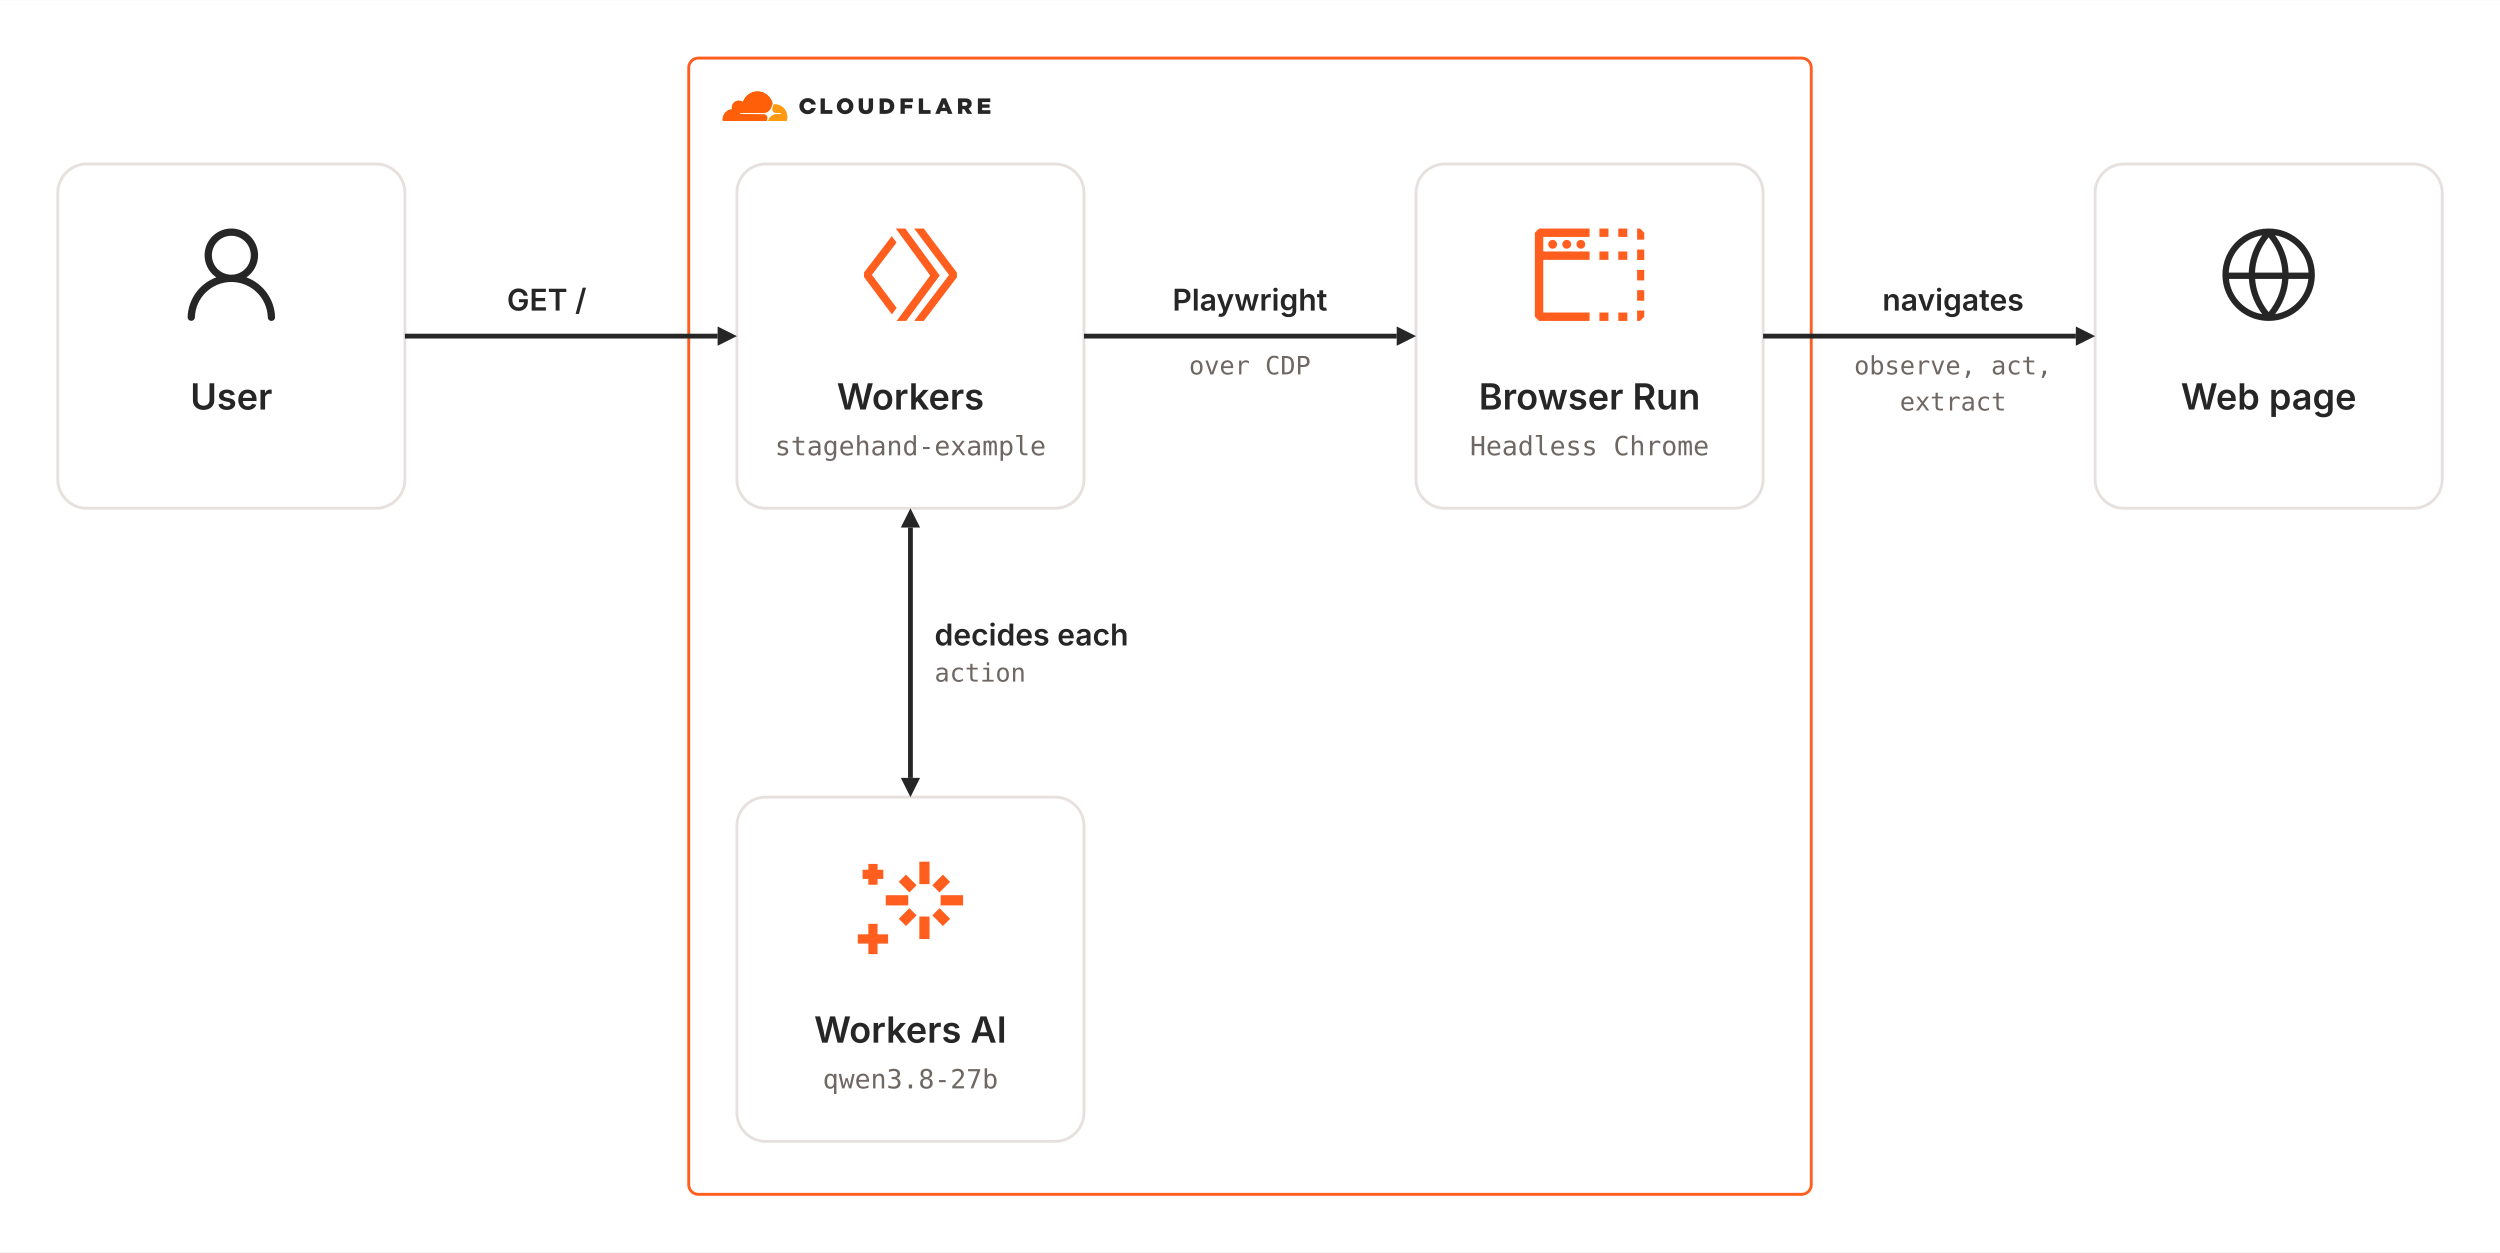
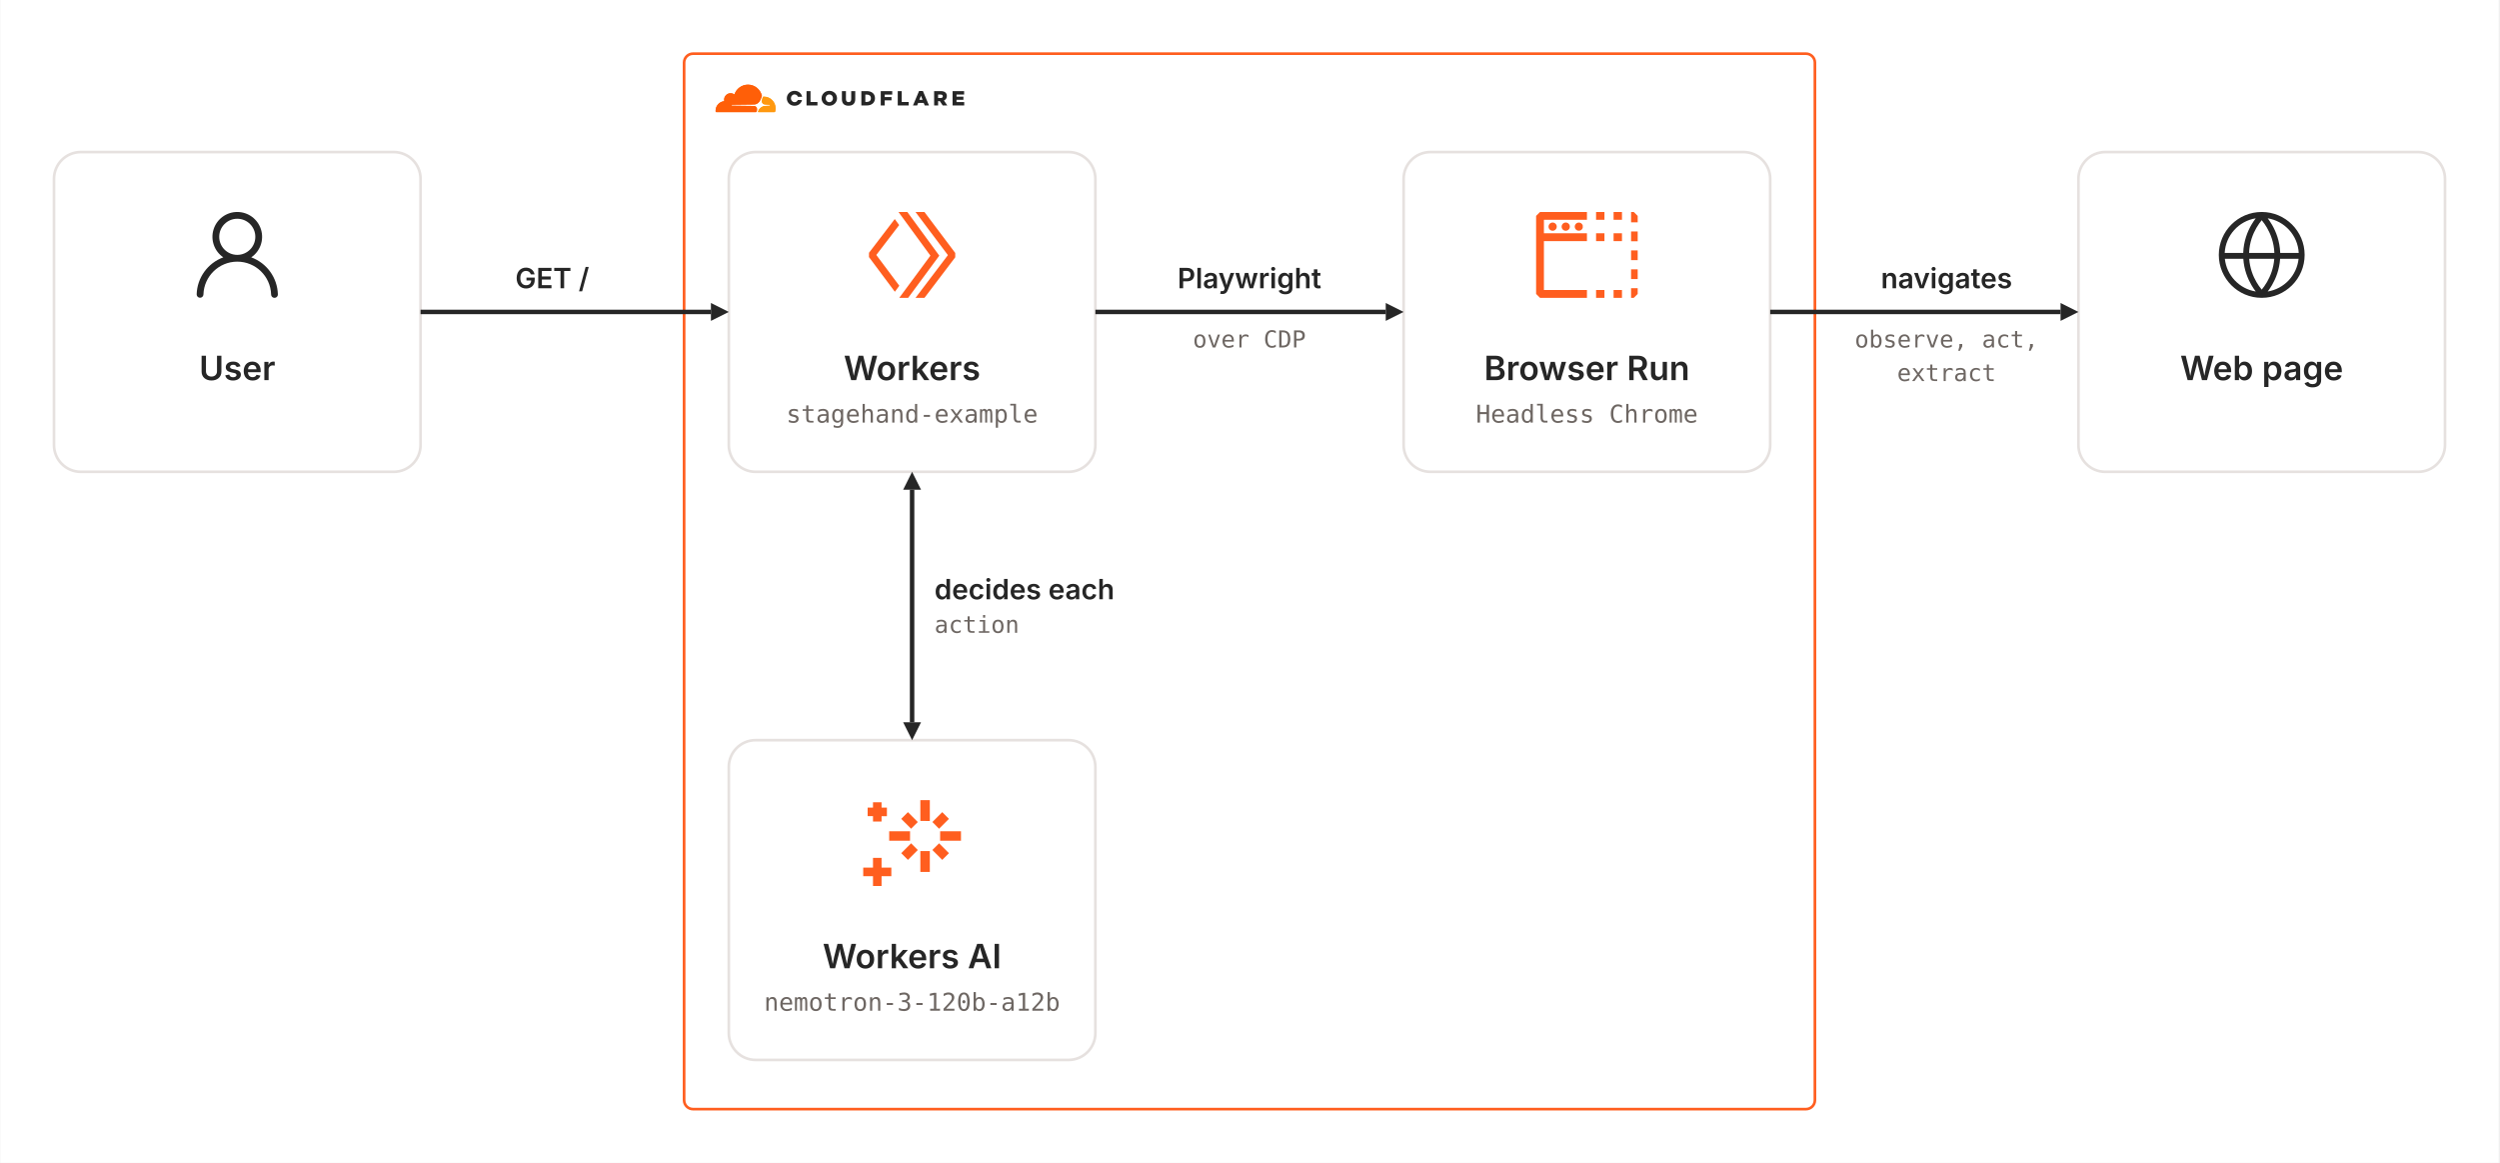
- <svg xmlns="http://www.w3.org/2000/svg" width="1038" height="520" viewBox="16.0 -4.0 1038.5 520.0" style="background:#FFFFFF" role="img">
-   <rect x="16.0" y="-4.0" width="1038.5" height="520.0" fill="#FFFFFF" />
-   <rect data-boundary="cloudflare" x="302.1" y="20.0" width="466.3" height="472.0" rx="4" fill="none" stroke="#FF5E1F" stroke-width="1.2" />
-   <svg width="27.02" height="12.28" fill="#FF5E1F" viewBox="0 0 66 30" id="ie604a4-1" x="316.1" y="33.86" preserveAspectRatio="xMidYMid meet" data-icon="" aria-hidden="true">
-     <g clip-path="url(#ie604a4-1-clip0_746_2)">
+ <svg xmlns="http://www.w3.org/2000/svg" width="1118" height="520" viewBox="16.0 -4.0 1117.7 520.0" style="background:#FFFFFF" role="img">
+   <rect x="16.0" y="-4.0" width="1117.7" height="520.0" fill="#FFFFFF" />
+   <rect data-boundary="cloudflare" x="321.9" y="20.0" width="505.9" height="472.0" rx="4" fill="none" stroke="#FF5E1F" stroke-width="1.2" />
+   <svg width="27.02" height="12.28" fill="#FF5E1F" viewBox="0 0 66 30" id="i096377-1" x="335.9" y="33.86" preserveAspectRatio="xMidYMid meet" data-icon="" aria-hidden="true">
+     <g clip-path="url(#i096377-1-clip0_746_2)">
      <path fill="#ff9910" d="M53.12 13.125c6.997 0 12.668 5.708 12.668 12.75 0 1.255-.18 2.468-.516 3.614a.72.72 0 0 1-.694.511H46.953a.375.375 0 0 1-.348-.51l.337-.882c1.076-2.833 4.146-5.154 6.987-5.29l5.384-.277a.543.543 0 0 0 .514-.544.543.543 0 0 0-.51-.544l-5.056-.299c-2.718-.14-4.046-2.56-3.315-5.081l.842-2.902a.72.72 0 0 1 .646-.527q.34-.02.686-.019" />
      <path fill="#ff5f08" d="M35.609 0c7.295 0 13.424 5.025 15.157 11.824.073.285.05.586-.054.862l-1.388 3.677c-1.076 2.833-3.842 5.29-6.97 5.29l-24.105.278a.533.533 0 0 0-.525.535c0 .293.234.531.524.535l23.765.316c2.724 0 4.046 2.56 3.316 5.081l-.307 1.061a.75.75 0 0 1-.716.541H.964a.71.71 0 0 1-.718-.646 11 11 0 0 1-.034-.854c0-5.476 4.166-9.973 9.482-10.456a7.2 7.2 0 0 1-.167-1.544c0-3.935 3.17-7.125 7.08-7.125 1.555 0 2.994.506 4.162 1.362C22.849 4.497 28.707 0 35.609 0" />
      <path fill="#ff9910" d="M53.12 13.125c6.997 0 12.668 5.708 12.668 12.75 0 1.255-.18 2.468-.516 3.614a.72.72 0 0 1-.694.511H46.953a.375.375 0 0 1-.348-.51l.337-.882c1.076-2.833 4.146-5.154 6.987-5.29l5.384-.277a.543.543 0 0 0 .514-.544.543.543 0 0 0-.51-.544l-5.056-.299c-2.718-.14-4.046-2.56-3.315-5.081l.842-2.902a.72.72 0 0 1 .646-.527q.34-.02.686-.019" />
      <path fill="#ff5f08" d="M35.609 0c7.295 0 13.424 5.025 15.157 11.824.073.285.05.586-.054.862l-1.388 3.677c-1.076 2.833-3.842 5.29-6.97 5.29l-24.105.278a.533.533 0 0 0-.525.535c0 .293.234.531.524.535l23.765.316c2.724 0 4.046 2.56 3.316 5.081l-.307 1.061a.75.75 0 0 1-.716.541H.964a.71.71 0 0 1-.718-.646 11 11 0 0 1-.034-.854c0-5.476 4.166-9.973 9.482-10.456a7.2 7.2 0 0 1-.167-1.544c0-3.935 3.17-7.125 7.08-7.125 1.555 0 2.994.506 4.162 1.362C22.849 4.497 28.707 0 35.609 0" />
    </g>
    <defs>
-       <clipPath id="ie604a4-1-clip0_746_2">
+       <clipPath id="i096377-1-clip0_746_2">
        <path fill="#fff" d="M0 0h66v30H0z" />
      </clipPath>
    </defs>
  </svg>
-   <svg viewBox="0 0 719 59" fill="#262626" id="ie604a4-2" x="348.03" y="36.62" width="82.31" height="6.75" preserveAspectRatio="xMidYMid meet" data-icon="" aria-hidden="true">
+   <svg viewBox="0 0 719 59" fill="#262626" id="i096377-2" x="367.83" y="36.62" width="82.31" height="6.75" preserveAspectRatio="xMidYMid meet" data-icon="" aria-hidden="true">
    <path d="M77.102 1.1H92.701V43.6H119.802V57.2H77.102V1.1Z" fill="#262626" />
    <path d="M135.898 29.3V29.2C135.898 13.1 148.898 0 166.198 0C183.498 0 196.298 12.9 196.298 29V29.2C196.298 45.3 183.298 58.4 165.998 58.4C148.798 58.3 135.898 45.4 135.898 29.3ZM180.498 29.3V29.2C180.498 21.1 174.698 14.1 166.098 14.1C157.598 14.1 151.898 21 151.898 29.1V29.3C151.898 37.4 157.698 44.4 166.198 44.4C174.798 44.3 180.498 37.4 180.498 29.3Z" fill="#262626" />
    <path d="M215.398 32.6V1.1H231.198V32.3C231.198 40.4 235.298 44.2 241.498 44.2C247.698 44.2 251.798 40.5 251.798 32.7V1.1H267.598V32.2C267.598 50.3 257.298 58.2 241.298 58.2C225.398 58.3 215.398 50.2 215.398 32.6Z" fill="#262626" />
    <path d="M291.398 1.1H313.098C333.098 1.1 344.798 12.6 344.798 28.8V29C344.798 45.2 332.998 57.2 312.798 57.2H291.498L291.398 1.1ZM313.298 43.4C322.598 43.4 328.798 38.3 328.798 29.2V29C328.798 20 322.598 14.8 313.298 14.8H306.998V43.3L313.298 43.4Z" fill="#262626" />
    <path d="M367.297 1.1H412.197V14.8H382.797V24.3H409.397V37.2H382.797V57.2H367.297V1.1Z" fill="#262626" />
    <path d="M433.797 1.1H449.297V43.6H476.497V57.2H433.797V1.1Z" fill="#262626" />
    <path d="M517.097 0.699H532.097L555.997 57.199H539.297L535.197 47.199H513.597L509.597 57.199H493.297L517.097 0.699ZM530.797 35.099L524.597 19.199L518.297 35.099H530.797Z" fill="#262626" />
    <path d="M576 1.1H602.5C611.1 1.1 617 3.3 620.8 7.2C624.1 10.4 625.8 14.7 625.8 20.3V20.5C625.8 29.1 621.2 34.8 614.3 37.7L627.7 57.3H609.7L598.4 40.3H591.6V57.3H576.1L576 1.1ZM601.8 28.1C607.1 28.1 610.1 25.5 610.1 21.5V21.2C610.1 16.8 606.9 14.6 601.7 14.6H591.5V28.1H601.8Z" fill="#262626" />
    <path d="M648.203 1.1H693.303V14.4H663.603V22.8H690.503V35.1H663.603V44H693.703V57.2H648.203V1.1Z" fill="#262626" />
    <path d="M43.1 35.9C40.9 40.8 36.3 44.3 30.3 44.3C21.8 44.3 16 37.2 16 29.2V29C16 20.9 21.7 14 30.2 14C36.6 14 41.5 17.9 43.5 23.3H59.9C57.3 9.9 45.5 0 30.3 0C13 0 0 13.1 0 29.2V29.4C0 45.5 12.8 58.4 30.1 58.4C44.9 58.4 56.5 48.8 59.5 36L43.1 35.9Z" fill="#262626" />
  </svg>
  <g data-node-id="user">
-     <rect x="40.0" y="64.0" width="144.2" height="143.0" rx="12" fill="#FFFFFF" stroke="#E6E1DF" stroke-width="1.2" />
-     <svg width="48.46" height="48.46" viewBox="0 0 24 24" id="ie604a4-3" x="87.87" y="85.75" preserveAspectRatio="xMidYMid meet" data-icon="" aria-hidden="true" fill="#262626">
+     <rect x="40.0" y="64.0" width="164.0" height="143.0" rx="12" fill="#FFFFFF" stroke="#E6E1DF" stroke-width="1.2" />
+     <svg width="48.46" height="48.46" viewBox="0 0 24 24" id="i096377-3" x="97.77" y="85.75" preserveAspectRatio="xMidYMid meet" data-icon="" aria-hidden="true" fill="#262626">
      <path d="M12 2.5a5.5 5.5 0 0 1 3.096 10.047 9.005 9.005 0 0 1 5.9 8.181.75.75 0 1 1-1.499.044 7.5 7.5 0 0 0-14.993 0 .75.75 0 0 1-1.5-.045 9.005 9.005 0 0 1 5.9-8.18A5.5 5.5 0 0 1 12 2.5ZM8 8a4 4 0 1 0 8 0 4 4 0 0 0-8 0Z" />
    </svg>
-     <text x="112.1" y="166.0" font-family="'Inter Variable', 'Inter', system-ui, -apple-system, 'Segoe UI', Roboto, sans-serif" font-size="15" fill="#262626" font-weight="600" text-anchor="middle">User</text>
+     <text x="122.0" y="166.0" font-family="'Inter Variable', 'Inter', system-ui, -apple-system, 'Segoe UI', Roboto, sans-serif" font-size="15" fill="#262626" font-weight="600" text-anchor="middle">User</text>
  </g>
  <g data-node-id="worker">
-     <rect x="322.1" y="64.0" width="144.2" height="143.0" rx="12" fill="#FFFFFF" stroke="#E6E1DF" stroke-width="1.2" />
-     <svg width="48.25" height="48.25" viewBox="1.379 1.886 45.235 45.235" id="ie604a4-4" x="370.08" y="85.88" preserveAspectRatio="xMidYMid meet" data-icon="" aria-hidden="true" fill="#FF5E1F">
+     <rect x="341.9" y="64.0" width="164.0" height="143.0" rx="12" fill="#FFFFFF" stroke="#E6E1DF" stroke-width="1.2" />
+     <svg width="48.25" height="48.25" viewBox="1.379 1.886 45.235 45.235" id="i096377-4" x="399.78" y="85.88" preserveAspectRatio="xMidYMid meet" data-icon="" aria-hidden="true" fill="#FF5E1F">
      <path d="m18.63 37.418-9.645-12.9 9.592-12.533-1.852-2.527L5.917 23.595l-.015 1.808 10.86 14.542z" />
      <path d="M21.997 6.503h-3.712l13.387 18.3-13.072 17.7h3.735L35.4 24.81z" />
      <path d="M29.175 6.503h-3.758l13.598 18.082-13.598 17.918h3.765l12.908-17.01v-1.808z" />
    </svg>
-     <text x="394.2" y="166.0" font-family="'Inter Variable', 'Inter', system-ui, -apple-system, 'Segoe UI', Roboto, sans-serif" font-size="15" fill="#262626" font-weight="600" text-anchor="middle">Workers</text>
-     <text x="394.2" y="185.0" font-family="'JetBrains Mono Variable', 'JetBrains Mono', ui-monospace, 'Cascadia Code', 'Source Code Pro', Menlo, Consolas, monospace" font-size="11" fill="#6E6763" font-weight="400" text-anchor="middle">stagehand-example</text>
+     <text x="423.9" y="166.0" font-family="'Inter Variable', 'Inter', system-ui, -apple-system, 'Segoe UI', Roboto, sans-serif" font-size="15" fill="#262626" font-weight="600" text-anchor="middle">Workers</text>
+     <text x="423.9" y="185.0" font-family="'JetBrains Mono Variable', 'JetBrains Mono', ui-monospace, 'Cascadia Code', 'Source Code Pro', Menlo, Consolas, monospace" font-size="11" fill="#6E6763" font-weight="400" text-anchor="middle">stagehand-example</text>
  </g>
  <g data-node-id="browser">
-     <rect x="604.2" y="64.0" width="144.2" height="143.0" rx="12" fill="#FFFFFF" stroke="#E6E1DF" stroke-width="1.2" />
-     <svg width="56.81" height="56.81" viewBox="-0.455 0.175 64.95 64.95" id="ie604a4-5" x="647.89" y="81.59" preserveAspectRatio="xMidYMid meet" data-icon="" aria-hidden="true" fill="#FF5E1F">
+     <rect x="643.8" y="64.0" width="164.0" height="143.0" rx="12" fill="#FFFFFF" stroke="#E6E1DF" stroke-width="1.2" />
+     <svg width="56.81" height="56.81" viewBox="-0.455 0.175 64.95 64.95" id="i096377-5" x="697.39" y="81.59" preserveAspectRatio="xMidYMid meet" data-icon="" aria-hidden="true" fill="#FF5E1F">
      <path d="M23.3 18.2a2.1 2.1 0 1 1-4.2 0 2.1 2.1 0 0 1 4.2 0m-6.7 0a2.1 2.1 0 1 1-4.2 0 2.1 2.1 0 0 1 4.2 0m13.3-.61a2.1 2.1 0 1 0 0 1.22zm28.1-1.6V12.7l-2-2h-1.39v5.29zm0 9.67v-4.99h-3.39v4.99zm0 9.67v-4.99h-3.39v4.99zM58 45v-4.99h-3.39V45zm-3.39 9.6H56l2-2v-2.93h-3.39zm-17.9-4H41v4h-4.29zm8.96 0h4.29v4h-4.29zm-8.96-29H41v4h-4.29zm8.96 0h4.29v4h-4.29zm4.29-6.9h-4.29v-4h4.29zm-8.96 0h-4.29v-4H41zm-8.96-4h-24l-2 2v39.9l2 2h24v-4h-22v-25h22v-4h-22v-6.9h22z" />
    </svg>
-     <text x="676.3" y="166.0" font-family="'Inter Variable', 'Inter', system-ui, -apple-system, 'Segoe UI', Roboto, sans-serif" font-size="15" fill="#262626" font-weight="600" text-anchor="middle">Browser Run</text>
-     <text x="676.3" y="185.0" font-family="'JetBrains Mono Variable', 'JetBrains Mono', ui-monospace, 'Cascadia Code', 'Source Code Pro', Menlo, Consolas, monospace" font-size="11" fill="#6E6763" font-weight="400" text-anchor="middle">Headless Chrome</text>
+     <text x="725.8" y="166.0" font-family="'Inter Variable', 'Inter', system-ui, -apple-system, 'Segoe UI', Roboto, sans-serif" font-size="15" fill="#262626" font-weight="600" text-anchor="middle">Browser Run</text>
+     <text x="725.8" y="185.0" font-family="'JetBrains Mono Variable', 'JetBrains Mono', ui-monospace, 'Cascadia Code', 'Source Code Pro', Menlo, Consolas, monospace" font-size="11" fill="#6E6763" font-weight="400" text-anchor="middle">Headless Chrome</text>
  </g>
  <g data-node-id="page">
-     <rect x="886.3" y="64.0" width="144.2" height="143.0" rx="12" fill="#FFFFFF" stroke="#E6E1DF" stroke-width="1.2" />
-     <svg width="41.89" height="41.89" viewBox="0 0 24 24" id="ie604a4-6" x="937.45" y="89.05" preserveAspectRatio="xMidYMid meet" data-icon="" aria-hidden="true" fill="#262626">
+     <rect x="945.7" y="64.0" width="164.0" height="143.0" rx="12" fill="#FFFFFF" stroke="#E6E1DF" stroke-width="1.2" />
+     <svg width="41.89" height="41.89" viewBox="0 0 24 24" id="i096377-6" x="1006.75" y="89.05" preserveAspectRatio="xMidYMid meet" data-icon="" aria-hidden="true" fill="#262626">
      <path d="M12 1c6.075 0 11 4.925 11 11s-4.925 11-11 11S1 18.075 1 12 5.925 1 12 1Zm3.241 10.5v-.001c-.1-2.708-.992-4.904-1.89-6.452a13.919 13.919 0 0 0-1.304-1.88L12 3.11l-.047.059c-.354.425-.828 1.06-1.304 1.88-.898 1.547-1.79 3.743-1.89 6.451Zm-12.728 0h4.745c.1-3.037 1.1-5.49 2.093-7.204.39-.672.78-1.233 1.119-1.673C6.11 3.329 2.746 7 2.513 11.5Zm18.974 0C21.254 7 17.89 3.329 13.53 2.623c.339.44.729 1.001 1.119 1.673.993 1.714 1.993 4.167 2.093 7.204ZM8.787 13c.182 2.478 1.02 4.5 1.862 5.953.382.661.818 1.29 1.304 1.88l.047.057.047-.059c.354-.425.828-1.06 1.304-1.88.842-1.451 1.679-3.471 1.862-5.951Zm-1.504 0H2.552a9.505 9.505 0 0 0 7.918 8.377 15.773 15.773 0 0 1-1.119-1.673C8.413 18.085 7.47 15.807 7.283 13Zm9.434 0c-.186 2.807-1.13 5.085-2.068 6.704-.39.672-.78 1.233-1.118 1.673A9.506 9.506 0 0 0 21.447 13Z" />
    </svg>
-     <text x="958.4" y="166.0" font-family="'Inter Variable', 'Inter', system-ui, -apple-system, 'Segoe UI', Roboto, sans-serif" font-size="15" fill="#262626" font-weight="600" text-anchor="middle">Web page</text>
+     <text x="1027.7" y="166.0" font-family="'Inter Variable', 'Inter', system-ui, -apple-system, 'Segoe UI', Roboto, sans-serif" font-size="15" fill="#262626" font-weight="600" text-anchor="middle">Web page</text>
  </g>
  <g data-node-id="ai">
-     <rect x="322.1" y="327.0" width="144.2" height="143.0" rx="12" fill="#FFFFFF" stroke="#E6E1DF" stroke-width="1.2" />
-     <svg aria-hidden="true" width="54.67" height="54.67" viewBox="-1.375 -1.29 18.75 18.75" id="ie604a4-7" x="366.87" y="345.67" preserveAspectRatio="xMidYMid meet" data-icon="" fill="#FF5E1F">
+     <rect x="341.9" y="327.0" width="164.0" height="143.0" rx="12" fill="#FFFFFF" stroke="#E6E1DF" stroke-width="1.2" />
+     <svg aria-hidden="true" width="54.67" height="54.67" viewBox="-1.375 -1.29 18.75 18.75" id="i096377-7" x="396.57" y="345.67" preserveAspectRatio="xMidYMid meet" data-icon="" fill="#FF5E1F">
      <path d="M10.72 1.5H9.265v3.198l1.455.004zM7.36 3.347l1.516 1.517-1.032 1.025-1.513-1.513 1.03-1.029ZM4.485 6.28h3.202l-.005 1.455H4.485zm1.848 3.36 1.515-1.516 1.026 1.032-1.512 1.512-1.03-1.029Zm2.932 2.875V9.313l1.455.005v3.197zm3.36-1.845-1.517-1.517 1.032-1.026 1.514 1.514zM15.5 7.735h-3.202l.005-1.455H15.5zm-1.847-3.359-1.516 1.516-1.025-1.032 1.513-1.513 1.028 1.03ZM2 1.829v.82h-.822v1.315H2v.821h1.314v-.82h.821V2.65h-.821v-.821zm0 12.842v-1.5H.5v-1.314H2v-1.499h1.314v1.499h1.5v1.314h-1.5v1.5z" />
    </svg>
-     <text x="394.2" y="429.0" font-family="'Inter Variable', 'Inter', system-ui, -apple-system, 'Segoe UI', Roboto, sans-serif" font-size="15" fill="#262626" font-weight="600" text-anchor="middle">Workers AI</text>
-     <text x="394.2" y="448.0" font-family="'JetBrains Mono Variable', 'JetBrains Mono', ui-monospace, 'Cascadia Code', 'Source Code Pro', Menlo, Consolas, monospace" font-size="11" fill="#6E6763" font-weight="400" text-anchor="middle">qwen3.8-27b</text>
+     <text x="423.9" y="429.0" font-family="'Inter Variable', 'Inter', system-ui, -apple-system, 'Segoe UI', Roboto, sans-serif" font-size="15" fill="#262626" font-weight="600" text-anchor="middle">Workers AI</text>
+     <text x="423.9" y="448.0" font-family="'JetBrains Mono Variable', 'JetBrains Mono', ui-monospace, 'Cascadia Code', 'Source Code Pro', Menlo, Consolas, monospace" font-size="11" fill="#6E6763" font-weight="400" text-anchor="middle">nemotron-3-120b-a12b</text>
  </g>
  <g data-edge-from="user" data-edge-to="worker">
-     <polyline points="184.2,135.5 314.1,135.5" fill="none" stroke="#262626" stroke-width="2" stroke-linejoin="miter" />
-     <polygon points="322.1,135.5 314.1,131.5 314.1,139.5" fill="#262626" />
-     <text x="243.1" y="124.9" font-family="'Inter Variable', 'Inter', system-ui, -apple-system, 'Segoe UI', Roboto, sans-serif" font-size="12.5" fill="#262626" font-weight="600" text-anchor="middle">GET /</text>
+     <polyline points="204,135.5 333.9,135.5" fill="none" stroke="#262626" stroke-width="2" stroke-linejoin="miter" />
+     <polygon points="341.9,135.5 333.9,131.5 333.9,139.5" fill="#262626" />
+     <text x="262.9" y="124.9" font-family="'Inter Variable', 'Inter', system-ui, -apple-system, 'Segoe UI', Roboto, sans-serif" font-size="12.5" fill="#262626" font-weight="600" text-anchor="middle">GET /</text>
  </g>
  <g data-edge-from="worker" data-edge-to="browser">
-     <polyline points="466.3,135.5 596.2,135.5" fill="none" stroke="#262626" stroke-width="2" stroke-linejoin="miter" />
-     <polygon points="604.2,135.5 596.2,131.5 596.2,139.5" fill="#262626" />
-     <text x="535.2" y="124.9" font-family="'Inter Variable', 'Inter', system-ui, -apple-system, 'Segoe UI', Roboto, sans-serif" font-size="12.5" fill="#262626" font-weight="600" text-anchor="middle">Playwright</text>
-     <text x="535.2" y="151.4" font-family="'JetBrains Mono Variable', 'JetBrains Mono', ui-monospace, 'Cascadia Code', 'Source Code Pro', Menlo, Consolas, monospace" font-size="10.5" fill="#6E6763" font-weight="400" text-anchor="middle">over CDP</text>
+     <polyline points="505.9,135.5 635.8,135.5" fill="none" stroke="#262626" stroke-width="2" stroke-linejoin="miter" />
+     <polygon points="643.8,135.5 635.8,131.5 635.8,139.5" fill="#262626" />
+     <text x="574.8" y="124.9" font-family="'Inter Variable', 'Inter', system-ui, -apple-system, 'Segoe UI', Roboto, sans-serif" font-size="12.5" fill="#262626" font-weight="600" text-anchor="middle">Playwright</text>
+     <text x="574.8" y="151.4" font-family="'JetBrains Mono Variable', 'JetBrains Mono', ui-monospace, 'Cascadia Code', 'Source Code Pro', Menlo, Consolas, monospace" font-size="10.5" fill="#6E6763" font-weight="400" text-anchor="middle">over CDP</text>
  </g>
  <g data-edge-from="browser" data-edge-to="page">
-     <polyline points="748.4,135.5 878.3,135.5" fill="none" stroke="#262626" stroke-width="2" stroke-linejoin="miter" />
-     <polygon points="886.3,135.5 878.3,131.5 878.3,139.5" fill="#262626" />
-     <text x="827.3" y="124.9" font-family="'Inter Variable', 'Inter', system-ui, -apple-system, 'Segoe UI', Roboto, sans-serif" font-size="12.5" fill="#262626" font-weight="600" text-anchor="middle">navigates</text>
-     <text x="827.3" y="151.4" font-family="'JetBrains Mono Variable', 'JetBrains Mono', ui-monospace, 'Cascadia Code', 'Source Code Pro', Menlo, Consolas, monospace" font-size="10.5" fill="#6E6763" font-weight="400" text-anchor="middle">observe, act,</text>
-     <text x="827.3" y="166.4" font-family="'JetBrains Mono Variable', 'JetBrains Mono', ui-monospace, 'Cascadia Code', 'Source Code Pro', Menlo, Consolas, monospace" font-size="10.5" fill="#6E6763" font-weight="400" text-anchor="middle">extract</text>
+     <polyline points="807.8,135.5 937.7,135.5" fill="none" stroke="#262626" stroke-width="2" stroke-linejoin="miter" />
+     <polygon points="945.7,135.5 937.7,131.5 937.7,139.5" fill="#262626" />
+     <text x="886.7" y="124.9" font-family="'Inter Variable', 'Inter', system-ui, -apple-system, 'Segoe UI', Roboto, sans-serif" font-size="12.5" fill="#262626" font-weight="600" text-anchor="middle">navigates</text>
+     <text x="886.7" y="151.4" font-family="'JetBrains Mono Variable', 'JetBrains Mono', ui-monospace, 'Cascadia Code', 'Source Code Pro', Menlo, Consolas, monospace" font-size="10.5" fill="#6E6763" font-weight="400" text-anchor="middle">observe, act,</text>
+     <text x="886.7" y="166.4" font-family="'JetBrains Mono Variable', 'JetBrains Mono', ui-monospace, 'Cascadia Code', 'Source Code Pro', Menlo, Consolas, monospace" font-size="10.5" fill="#6E6763" font-weight="400" text-anchor="middle">extract</text>
  </g>
  <g data-edge-from="worker" data-edge-to="ai">
-     <polyline points="394.2,215 394.2,319" fill="none" stroke="#262626" stroke-width="2" stroke-linejoin="miter" />
-     <polygon points="394.2,327 398.2,319 390.2,319" fill="#262626" />
-     <polygon points="394.2,207 390.2,215 398.2,215" fill="#262626" />
-     <text x="404.2" y="264.0" font-family="'Inter Variable', 'Inter', system-ui, -apple-system, 'Segoe UI', Roboto, sans-serif" font-size="12.5" fill="#262626" font-weight="600" text-anchor="start">decides each</text>
-     <text x="404.2" y="279.0" font-family="'JetBrains Mono Variable', 'JetBrains Mono', ui-monospace, 'Cascadia Code', 'Source Code Pro', Menlo, Consolas, monospace" font-size="10.5" fill="#6E6763" font-weight="400" text-anchor="start">action</text>
+     <polyline points="423.9,215 423.9,319" fill="none" stroke="#262626" stroke-width="2" stroke-linejoin="miter" />
+     <polygon points="423.9,327 427.9,319 419.9,319" fill="#262626" />
+     <polygon points="423.9,207 419.9,215 427.9,215" fill="#262626" />
+     <text x="433.9" y="264.0" font-family="'Inter Variable', 'Inter', system-ui, -apple-system, 'Segoe UI', Roboto, sans-serif" font-size="12.5" fill="#262626" font-weight="600" text-anchor="start">decides each</text>
+     <text x="433.9" y="279.0" font-family="'JetBrains Mono Variable', 'JetBrains Mono', ui-monospace, 'Cascadia Code', 'Source Code Pro', Menlo, Consolas, monospace" font-size="10.5" fill="#6E6763" font-weight="400" text-anchor="start">action</text>
  </g>
</svg>
